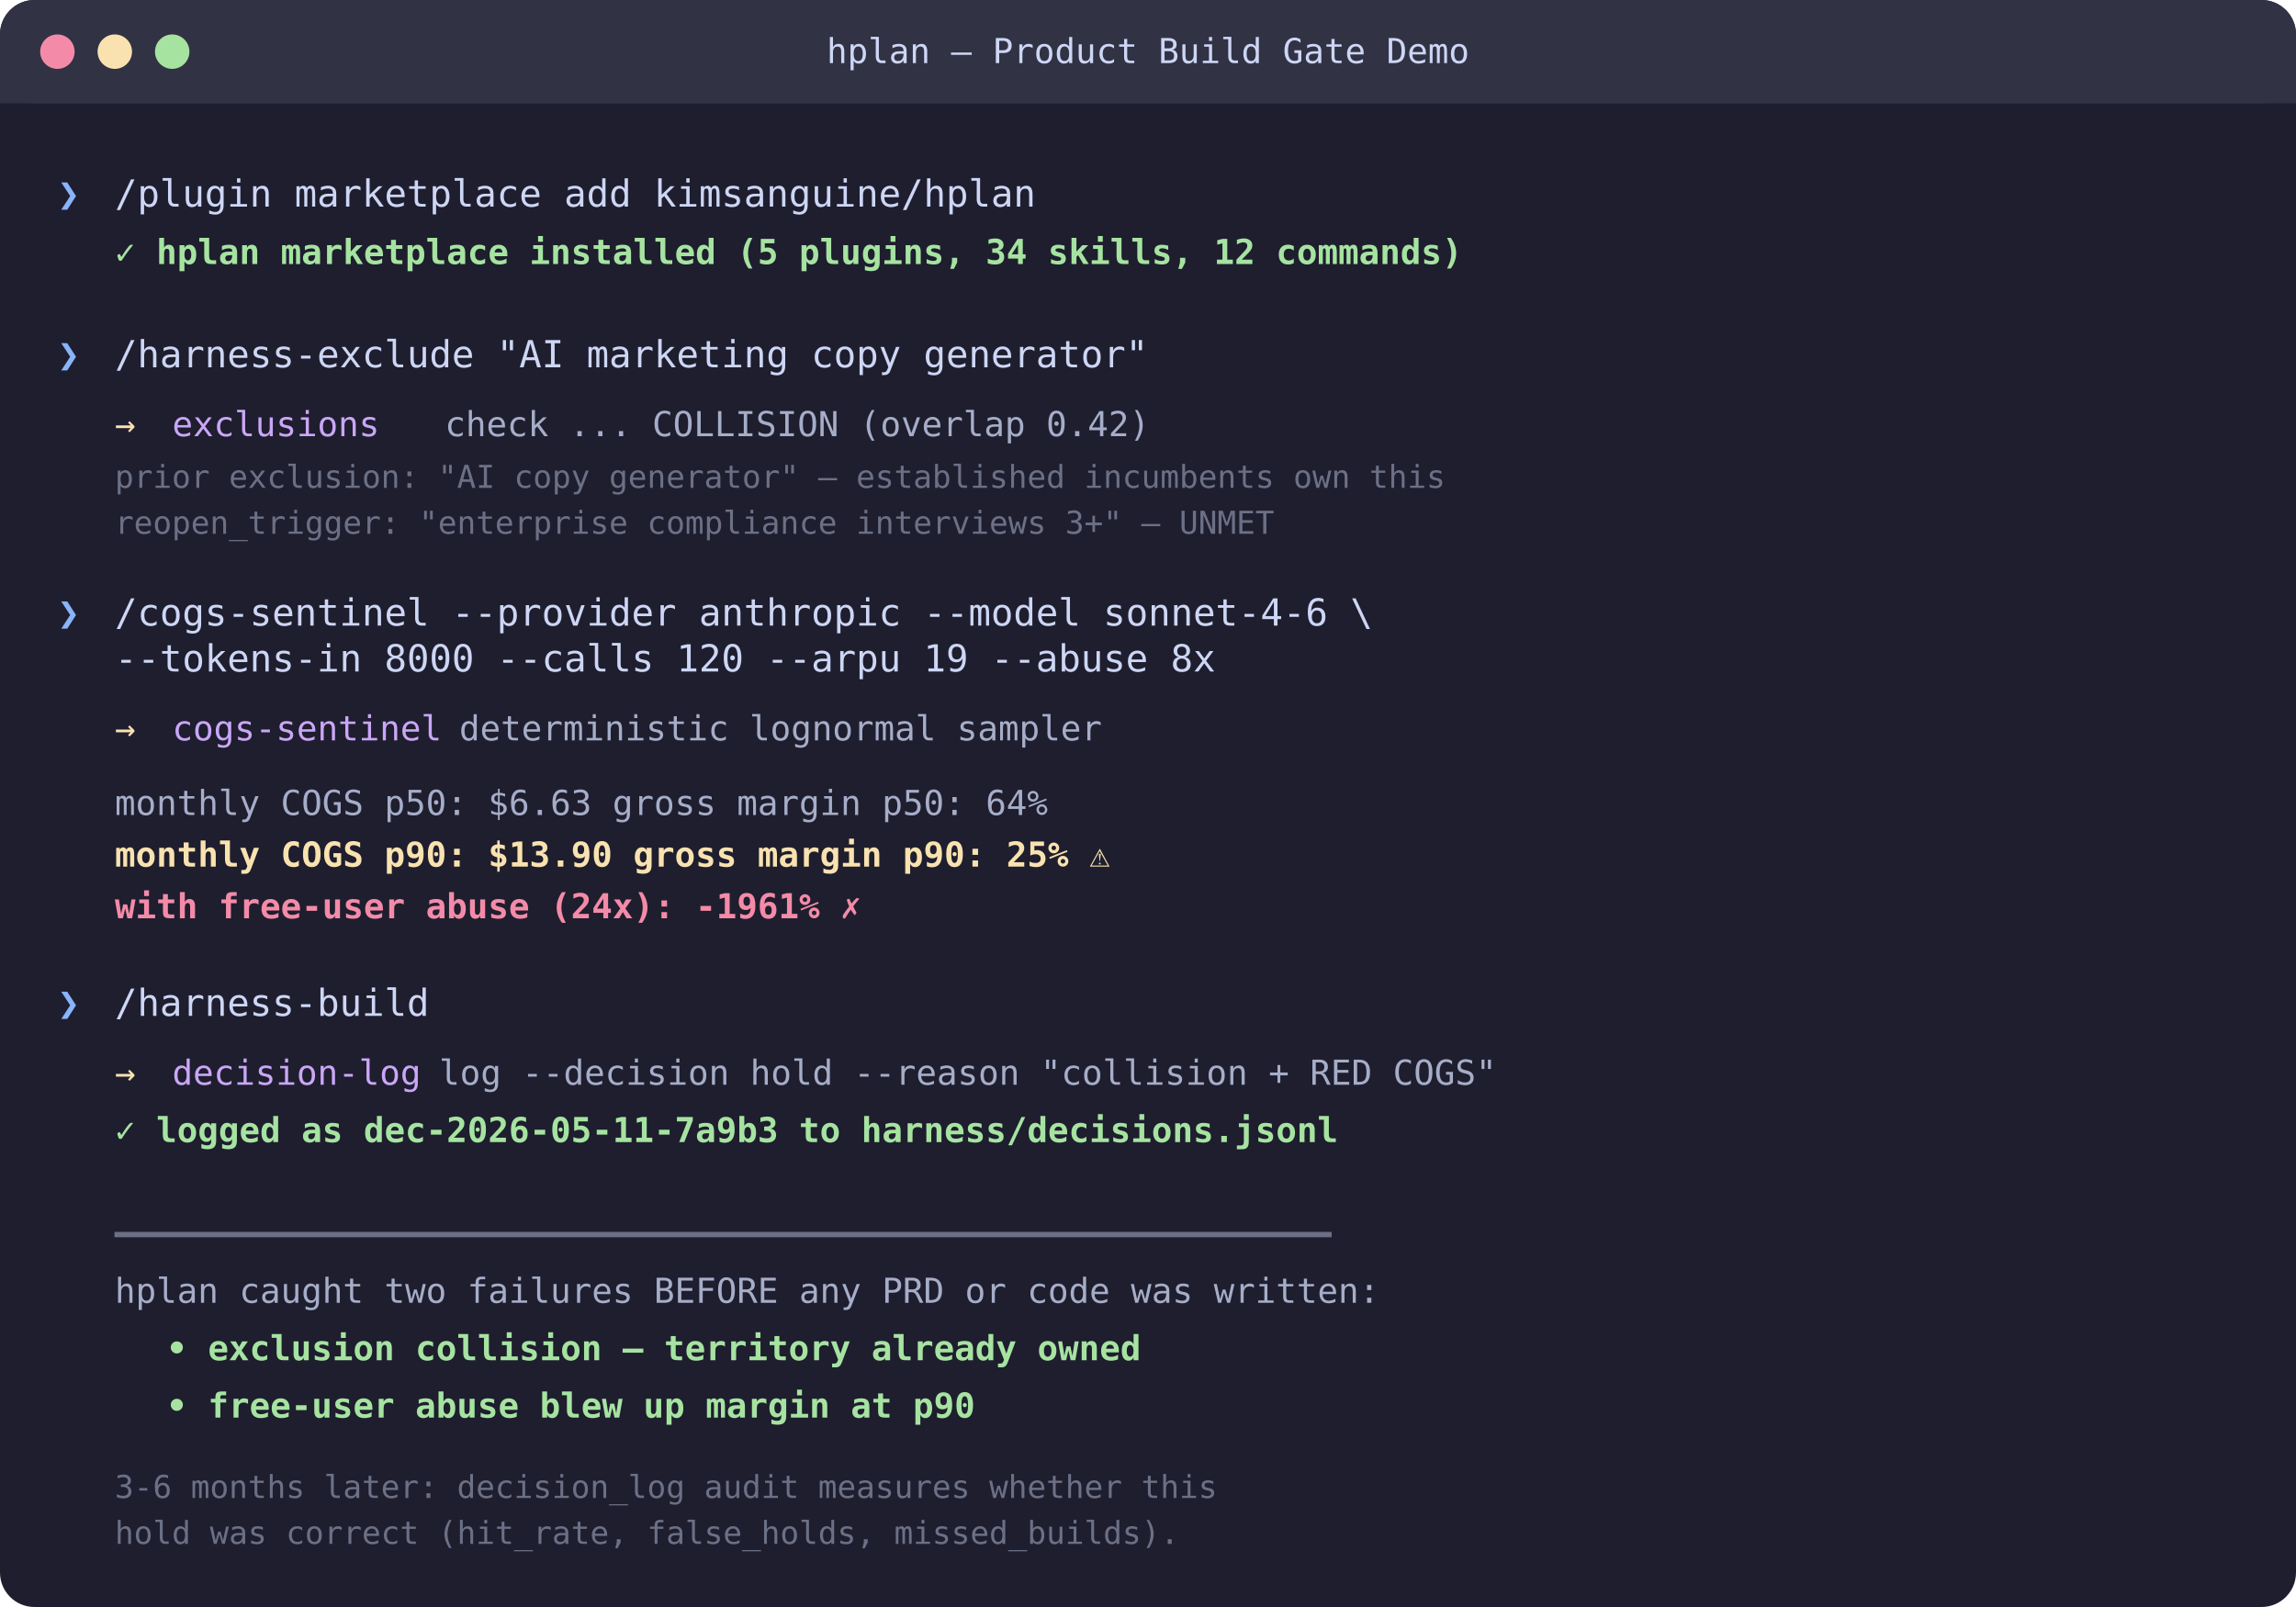
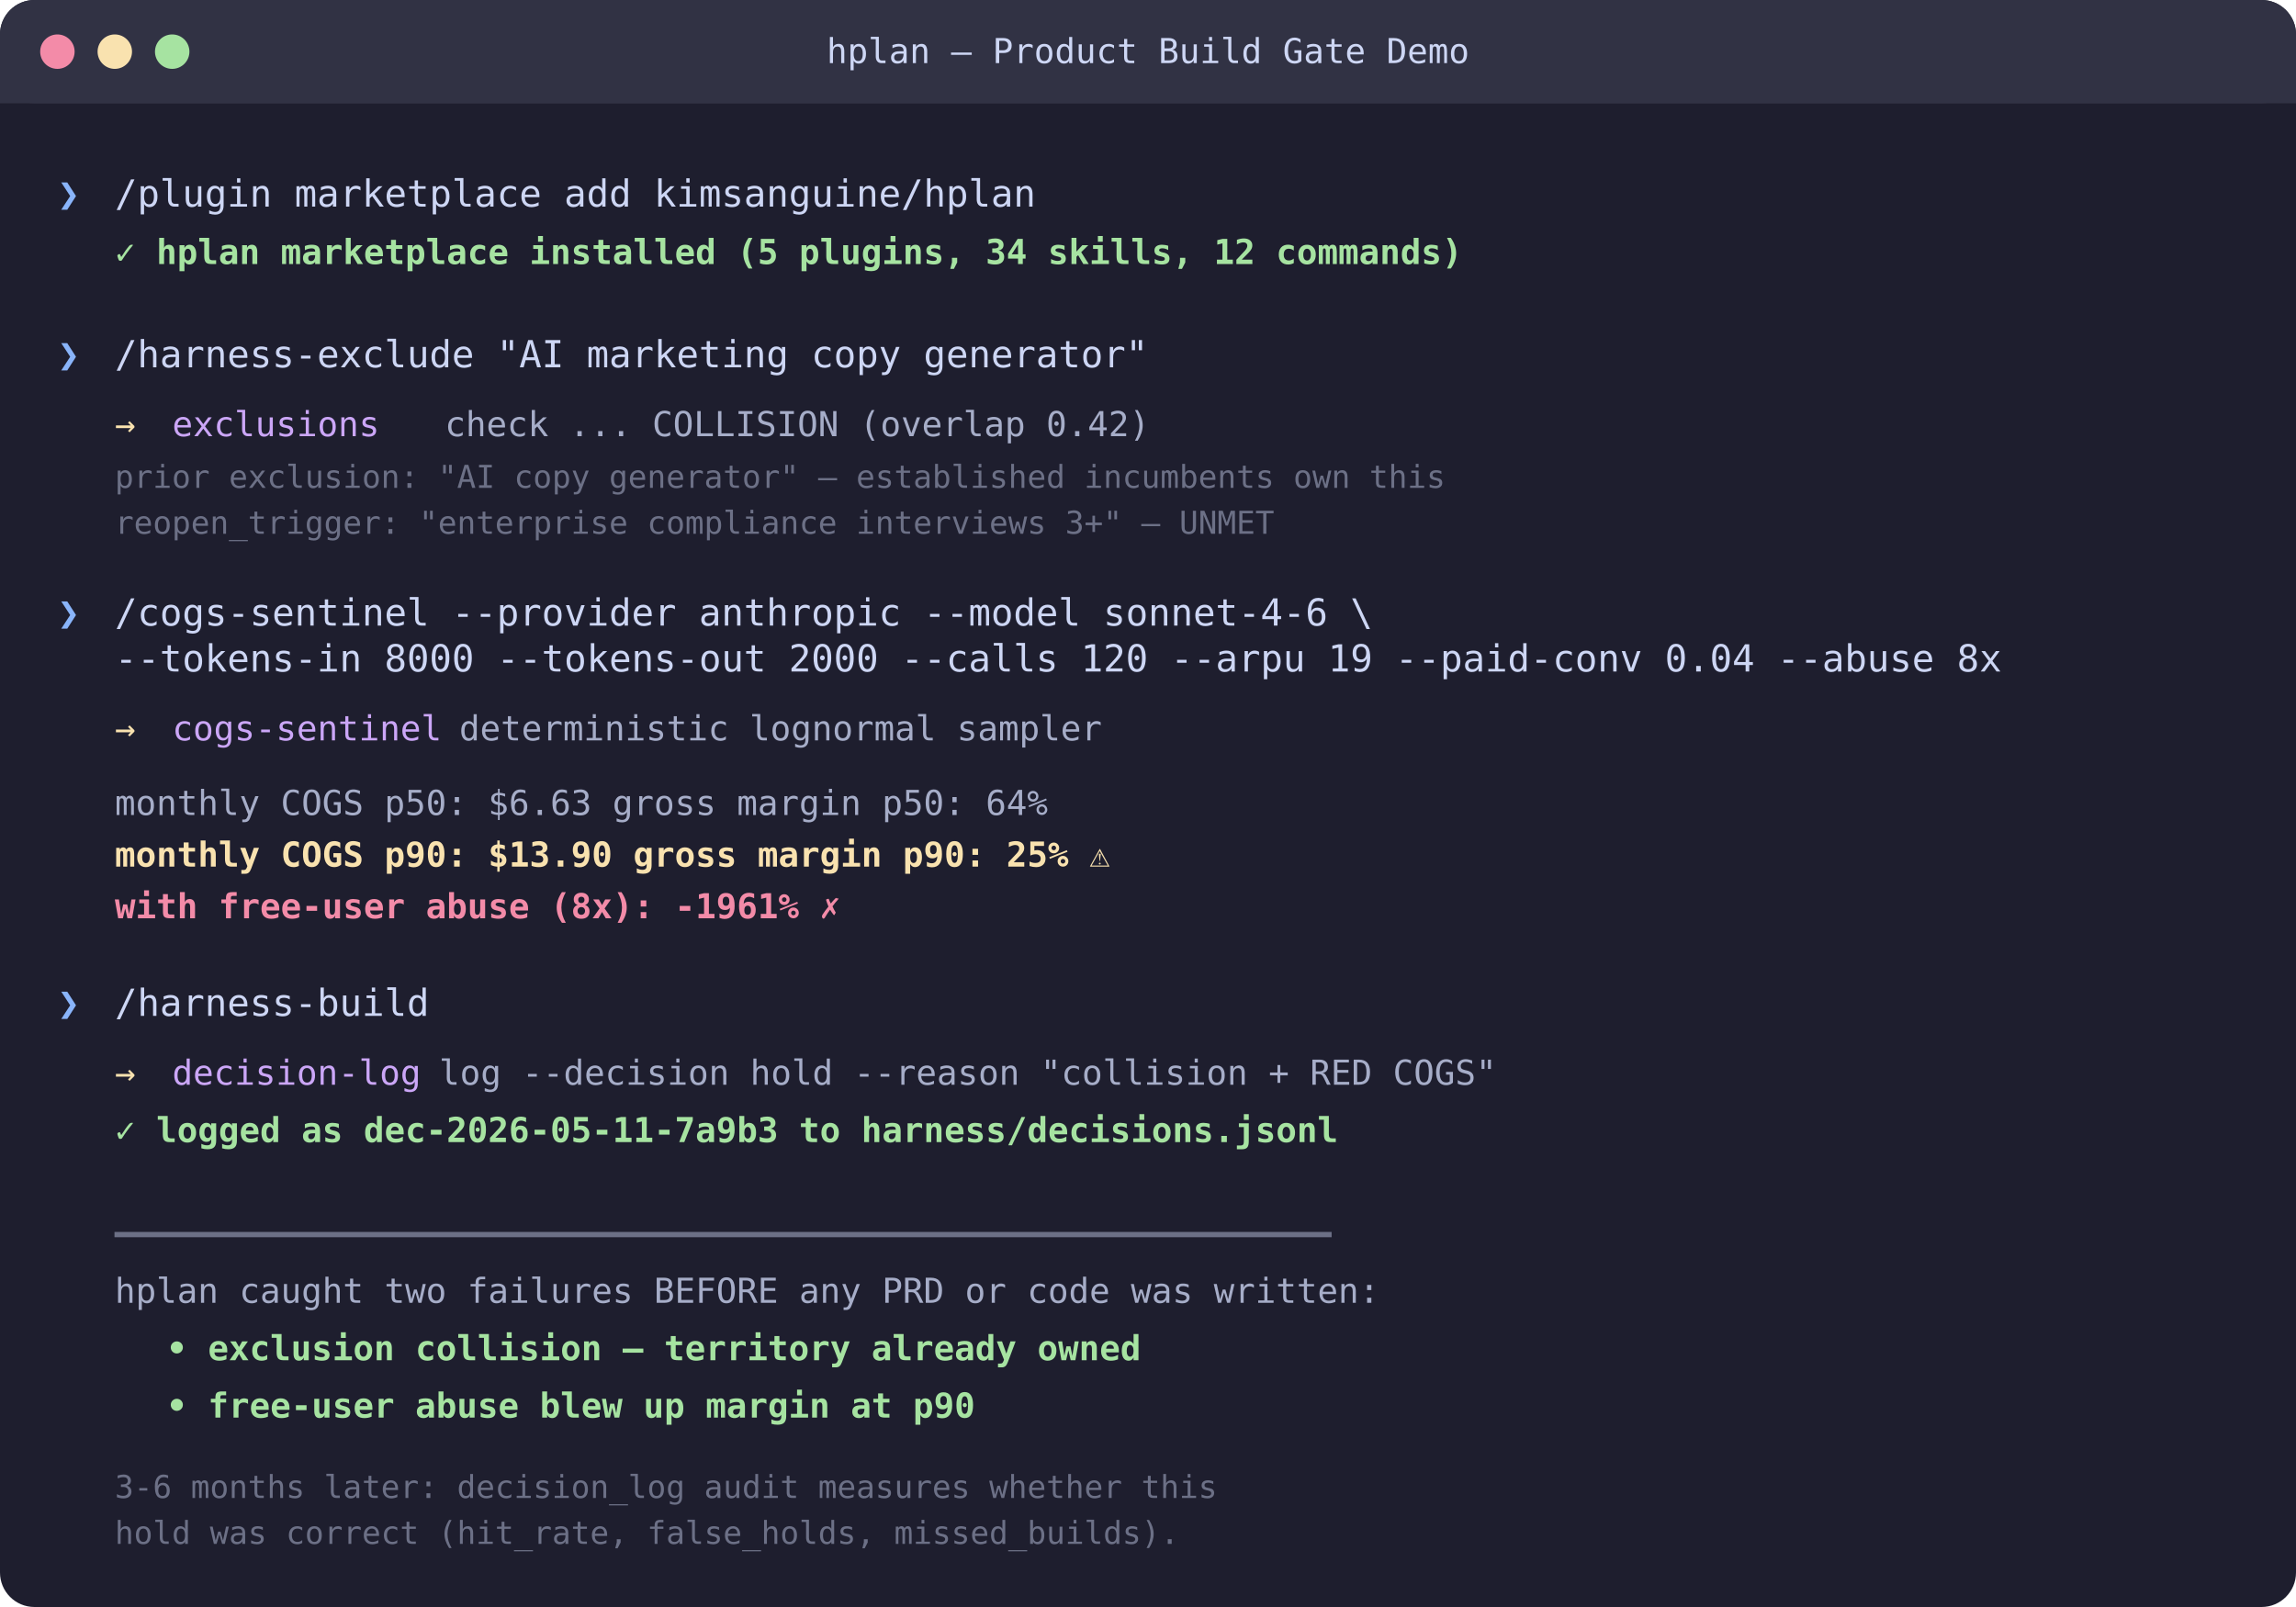
<svg xmlns="http://www.w3.org/2000/svg" width="800" height="560" viewBox="0 0 800 560">
  <style>
    @keyframes fade1 { 0%,8%{opacity:0} 12%,100%{opacity:1} }
    @keyframes fade2 { 0%,22%{opacity:0} 26%,100%{opacity:1} }
    @keyframes fade3 { 0%,36%{opacity:0} 40%,100%{opacity:1} }
    @keyframes fade4 { 0%,50%{opacity:0} 54%,100%{opacity:1} }
    @keyframes fade5 { 0%,64%{opacity:0} 68%,100%{opacity:1} }
    @keyframes fade6 { 0%,78%{opacity:0} 82%,100%{opacity:1} }
    .term-bg { fill: #1e1e2e; }
    .title-bar { fill: #313244; }
    .dot-red { fill: #f38ba8; }
    .dot-yellow { fill: #f9e2af; }
    .dot-green { fill: #a6e3a1; }
    .prompt { fill: #89b4fa; font-family: 'SF Mono', 'Fira Code', monospace; font-size: 13px; }
    .cmd { fill: #cdd6f4; font-family: 'SF Mono', 'Fira Code', monospace; font-size: 13px; }
    .output { fill: #a6adc8; font-family: 'SF Mono', 'Fira Code', monospace; font-size: 12px; }
    .ok { fill: #a6e3a1; font-family: 'SF Mono', 'Fira Code', monospace; font-size: 12px; font-weight: bold; }
    .warn { fill: #f9e2af; font-family: 'SF Mono', 'Fira Code', monospace; font-size: 12px; font-weight: bold; }
    .bad { fill: #f38ba8; font-family: 'SF Mono', 'Fira Code', monospace; font-size: 12px; font-weight: bold; }
    .skill-tag { fill: #cba6f7; font-family: 'SF Mono', 'Fira Code', monospace; font-size: 12px; }
    .arrow { fill: #f9e2af; font-family: 'SF Mono', 'Fira Code', monospace; font-size: 12px; }
    .dim { fill: #6c7086; font-family: 'SF Mono', 'Fira Code', monospace; font-size: 11px; }
    .row1 { animation: fade1 8s infinite; }
    .row2 { animation: fade2 8s infinite; }
    .row3 { animation: fade3 8s infinite; }
    .row4 { animation: fade4 8s infinite; }
    .row5 { animation: fade5 8s infinite; }
    .row6 { animation: fade6 8s infinite; }
  </style>
  <rect class="term-bg" width="800" height="560" rx="12" />
  <rect class="title-bar" width="800" height="36" rx="12" />
  <rect class="title-bar" width="800" height="20" y="16" />
  <circle class="dot-red" cx="20" cy="18" r="6" />
  <circle class="dot-yellow" cx="40" cy="18" r="6" />
  <circle class="dot-green" cx="60" cy="18" r="6" />
  <text x="400" y="22" fill="#cdd6f4" font-family="'SF Mono', monospace" font-size="12" text-anchor="middle">hplan — Product Build Gate Demo</text>
  <g class="row1">
    <text class="prompt" x="20" y="72">❯</text>
    <text class="cmd" x="40" y="72">/plugin marketplace add kimsanguine/hplan</text>
    <text class="ok" x="40" y="92">✓ hplan marketplace installed (5 plugins, 34 skills, 12 commands)</text>
  </g>
  <g class="row2">
    <text class="prompt" x="20" y="128">❯</text>
    <text class="cmd" x="40" y="128">/harness-exclude "AI marketing copy generator"</text>
    <text class="arrow" x="40" y="152">→</text>
    <text class="skill-tag" x="60" y="152">exclusions</text>
    <text class="output" x="155" y="152">check ... COLLISION (overlap 0.42)</text>
    <text class="dim" x="40" y="170">  prior exclusion: "AI copy generator" — established incumbents own this</text>
    <text class="dim" x="40" y="186">  reopen_trigger: "enterprise compliance interviews 3+" — UNMET</text>
  </g>
  <g class="row3">
    <text class="prompt" x="20" y="218">❯</text>
    <text class="cmd" x="40" y="218">/cogs-sentinel --provider anthropic --model sonnet-4-6 \</text>
-     <text class="cmd" x="40" y="234">          --tokens-in 8000 --calls 120 --arpu 19 --abuse 8x</text>
+     <text class="cmd" x="40" y="234">          --tokens-in 8000 --tokens-out 2000 --calls 120 --arpu 19 --paid-conv 0.04 --abuse 8x</text>
    <text class="arrow" x="40" y="258">→</text>
    <text class="skill-tag" x="60" y="258">cogs-sentinel</text>
    <text class="output" x="160" y="258">deterministic lognormal sampler</text>
  </g>
  <g class="row4">
    <text class="output" x="40" y="284">  monthly COGS p50:  $6.63       gross margin p50:  64%</text>
    <text class="warn" x="40" y="302">  monthly COGS p90:  $13.90      gross margin p90:  25%  ⚠</text>
-     <text class="bad" x="40" y="320">  with free-user abuse (24x):                   -1961%  ✗</text>
+     <text class="bad" x="40" y="320">  with free-user abuse (8x):                    -1961%  ✗</text>
  </g>
  <g class="row5">
    <text class="prompt" x="20" y="354">❯</text>
    <text class="cmd" x="40" y="354">/harness-build</text>
    <text class="arrow" x="40" y="378">→</text>
    <text class="skill-tag" x="60" y="378">decision-log</text>
    <text class="output" x="153" y="378">log --decision hold --reason "collision + RED COGS"</text>
    <text class="ok" x="40" y="398">✓ logged as dec-2026-05-11-7a9b3 to harness/decisions.jsonl</text>
  </g>
  <g class="row6">
    <text class="dim" x="40" y="434">━━━━━━━━━━━━━━━━━━━━━━━━━━━━━━━━━━━━━━━━━━━━━━━━━━━━━━━━━━━━━━━━</text>
    <text class="output" x="40" y="454">hplan caught two failures BEFORE any PRD or code was written:</text>
    <text class="ok" x="58" y="474">• exclusion collision — territory already owned</text>
    <text class="ok" x="58" y="494">• free-user abuse blew up margin at p90</text>
    <text class="dim" x="40" y="522">3-6 months later: decision_log audit measures whether this</text>
    <text class="dim" x="40" y="538">hold was correct (hit_rate, false_holds, missed_builds).</text>
  </g>
</svg>
